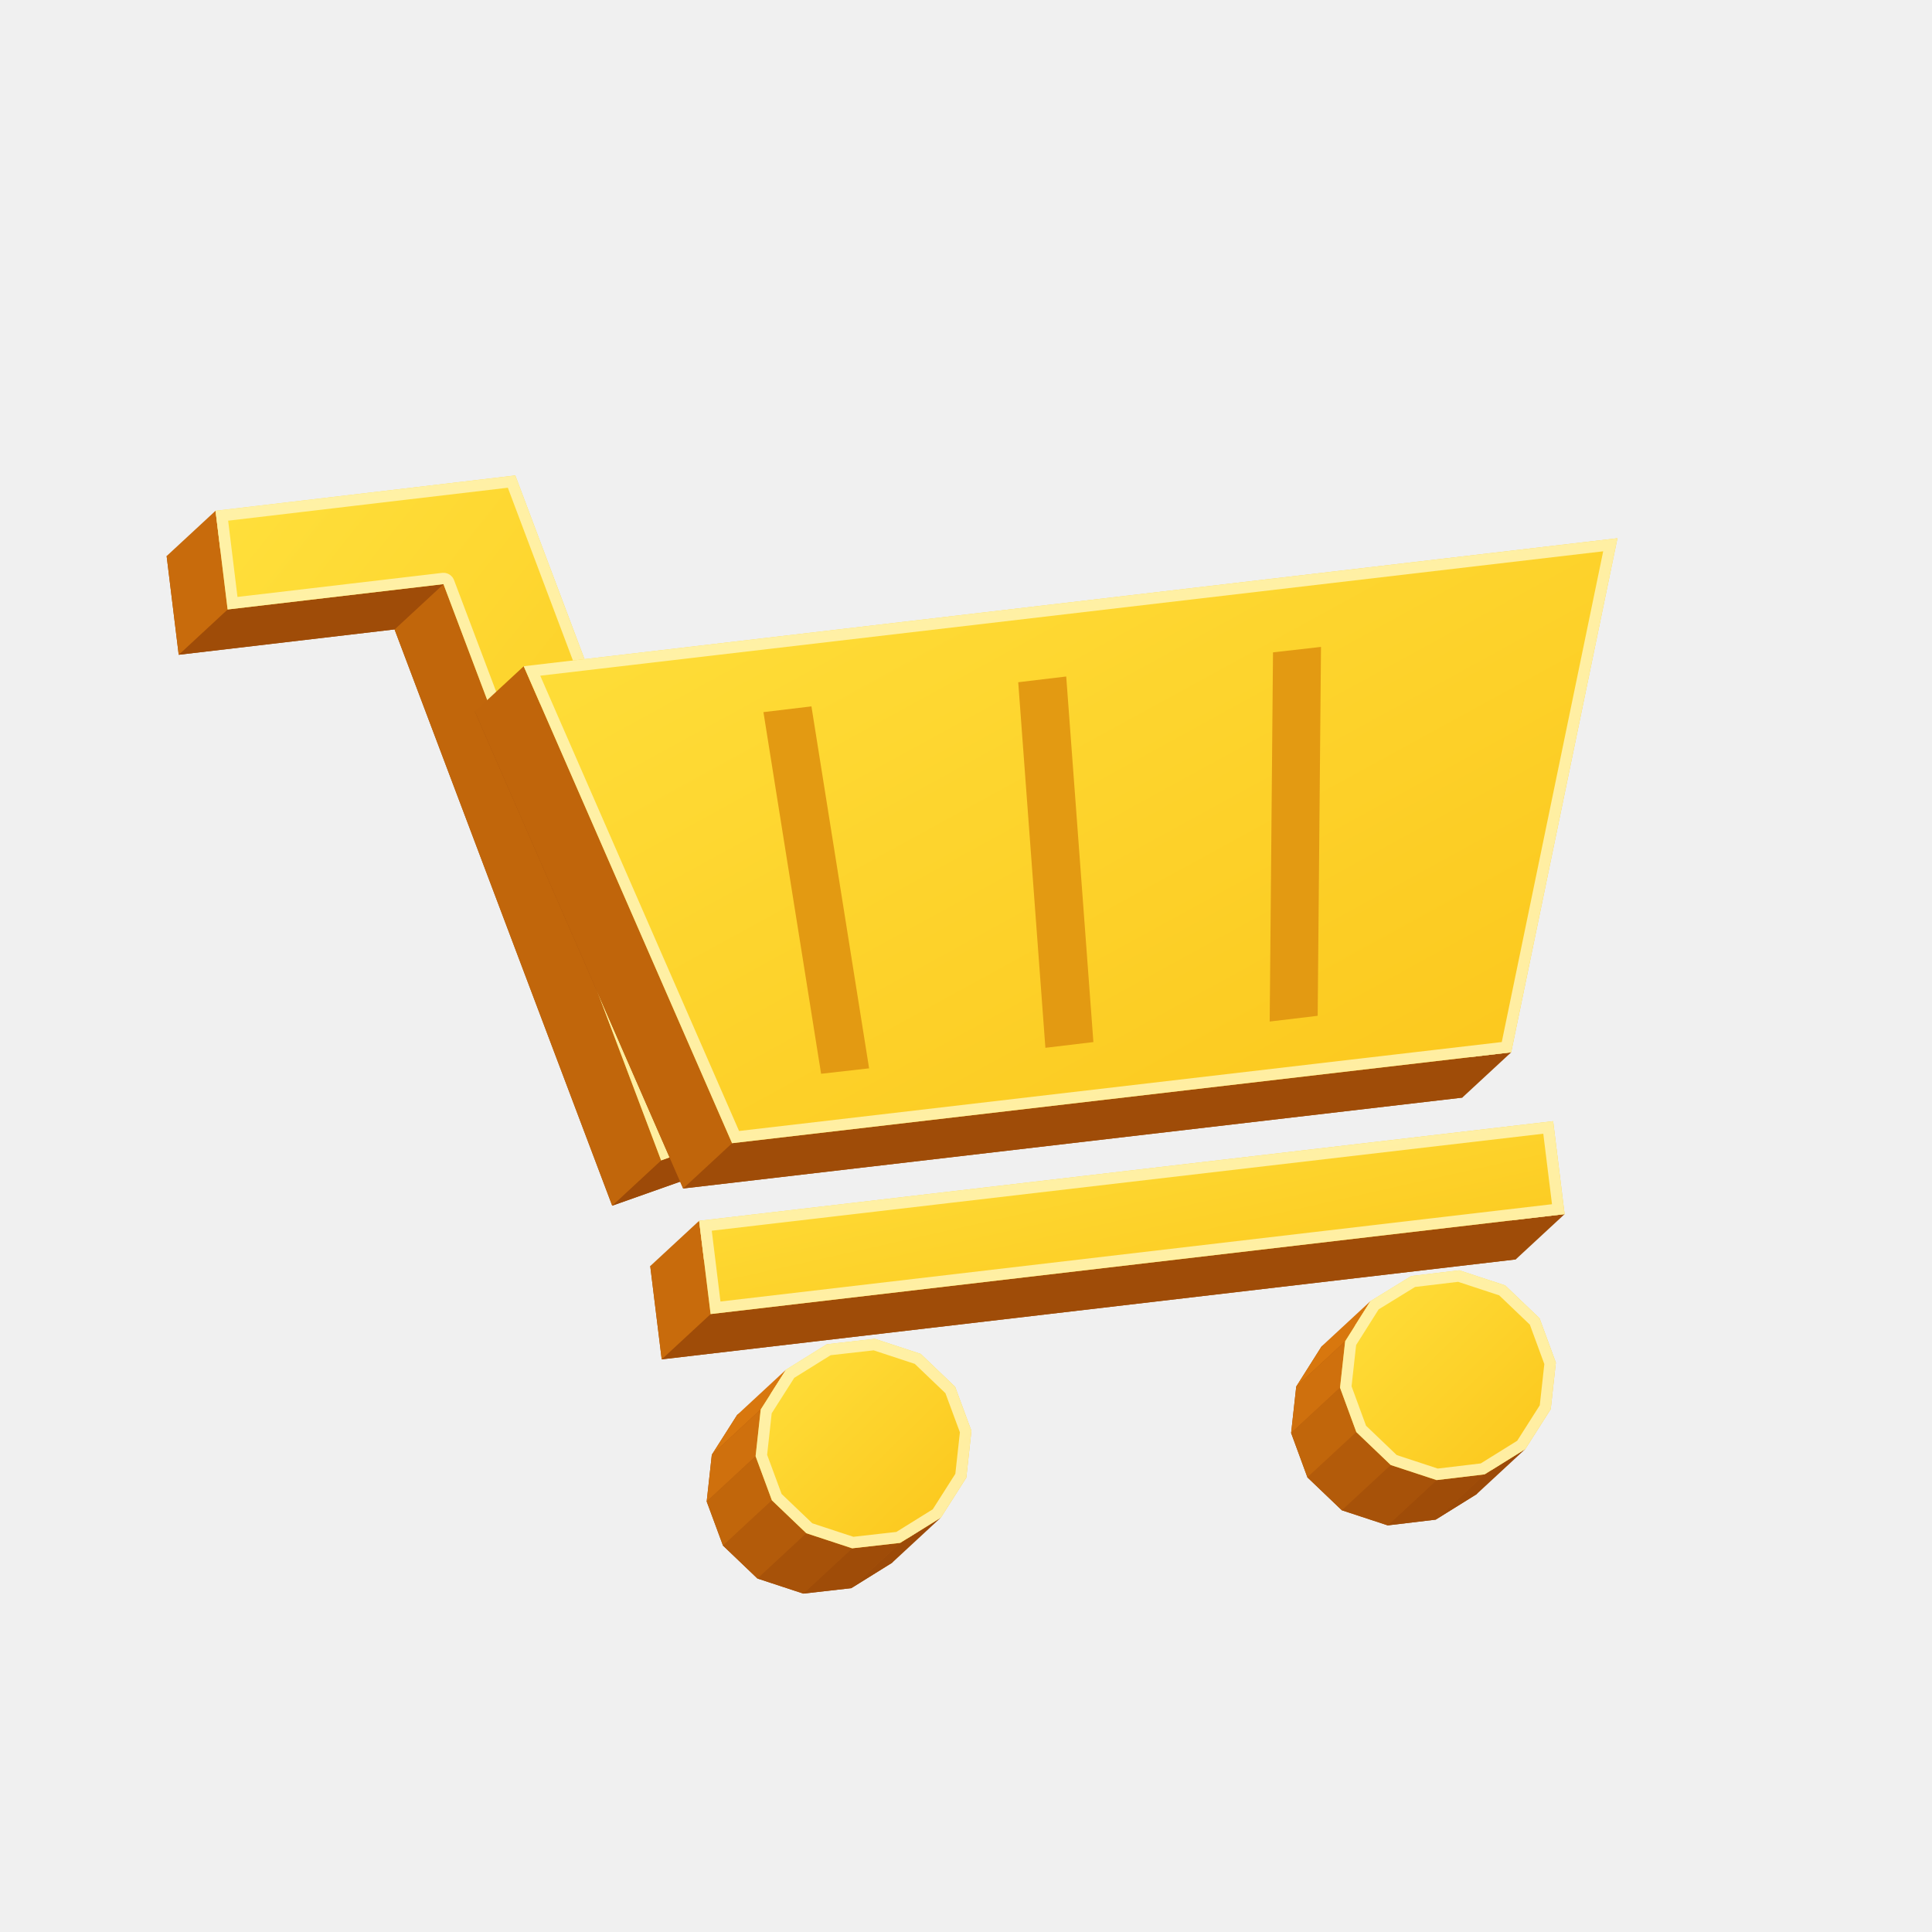
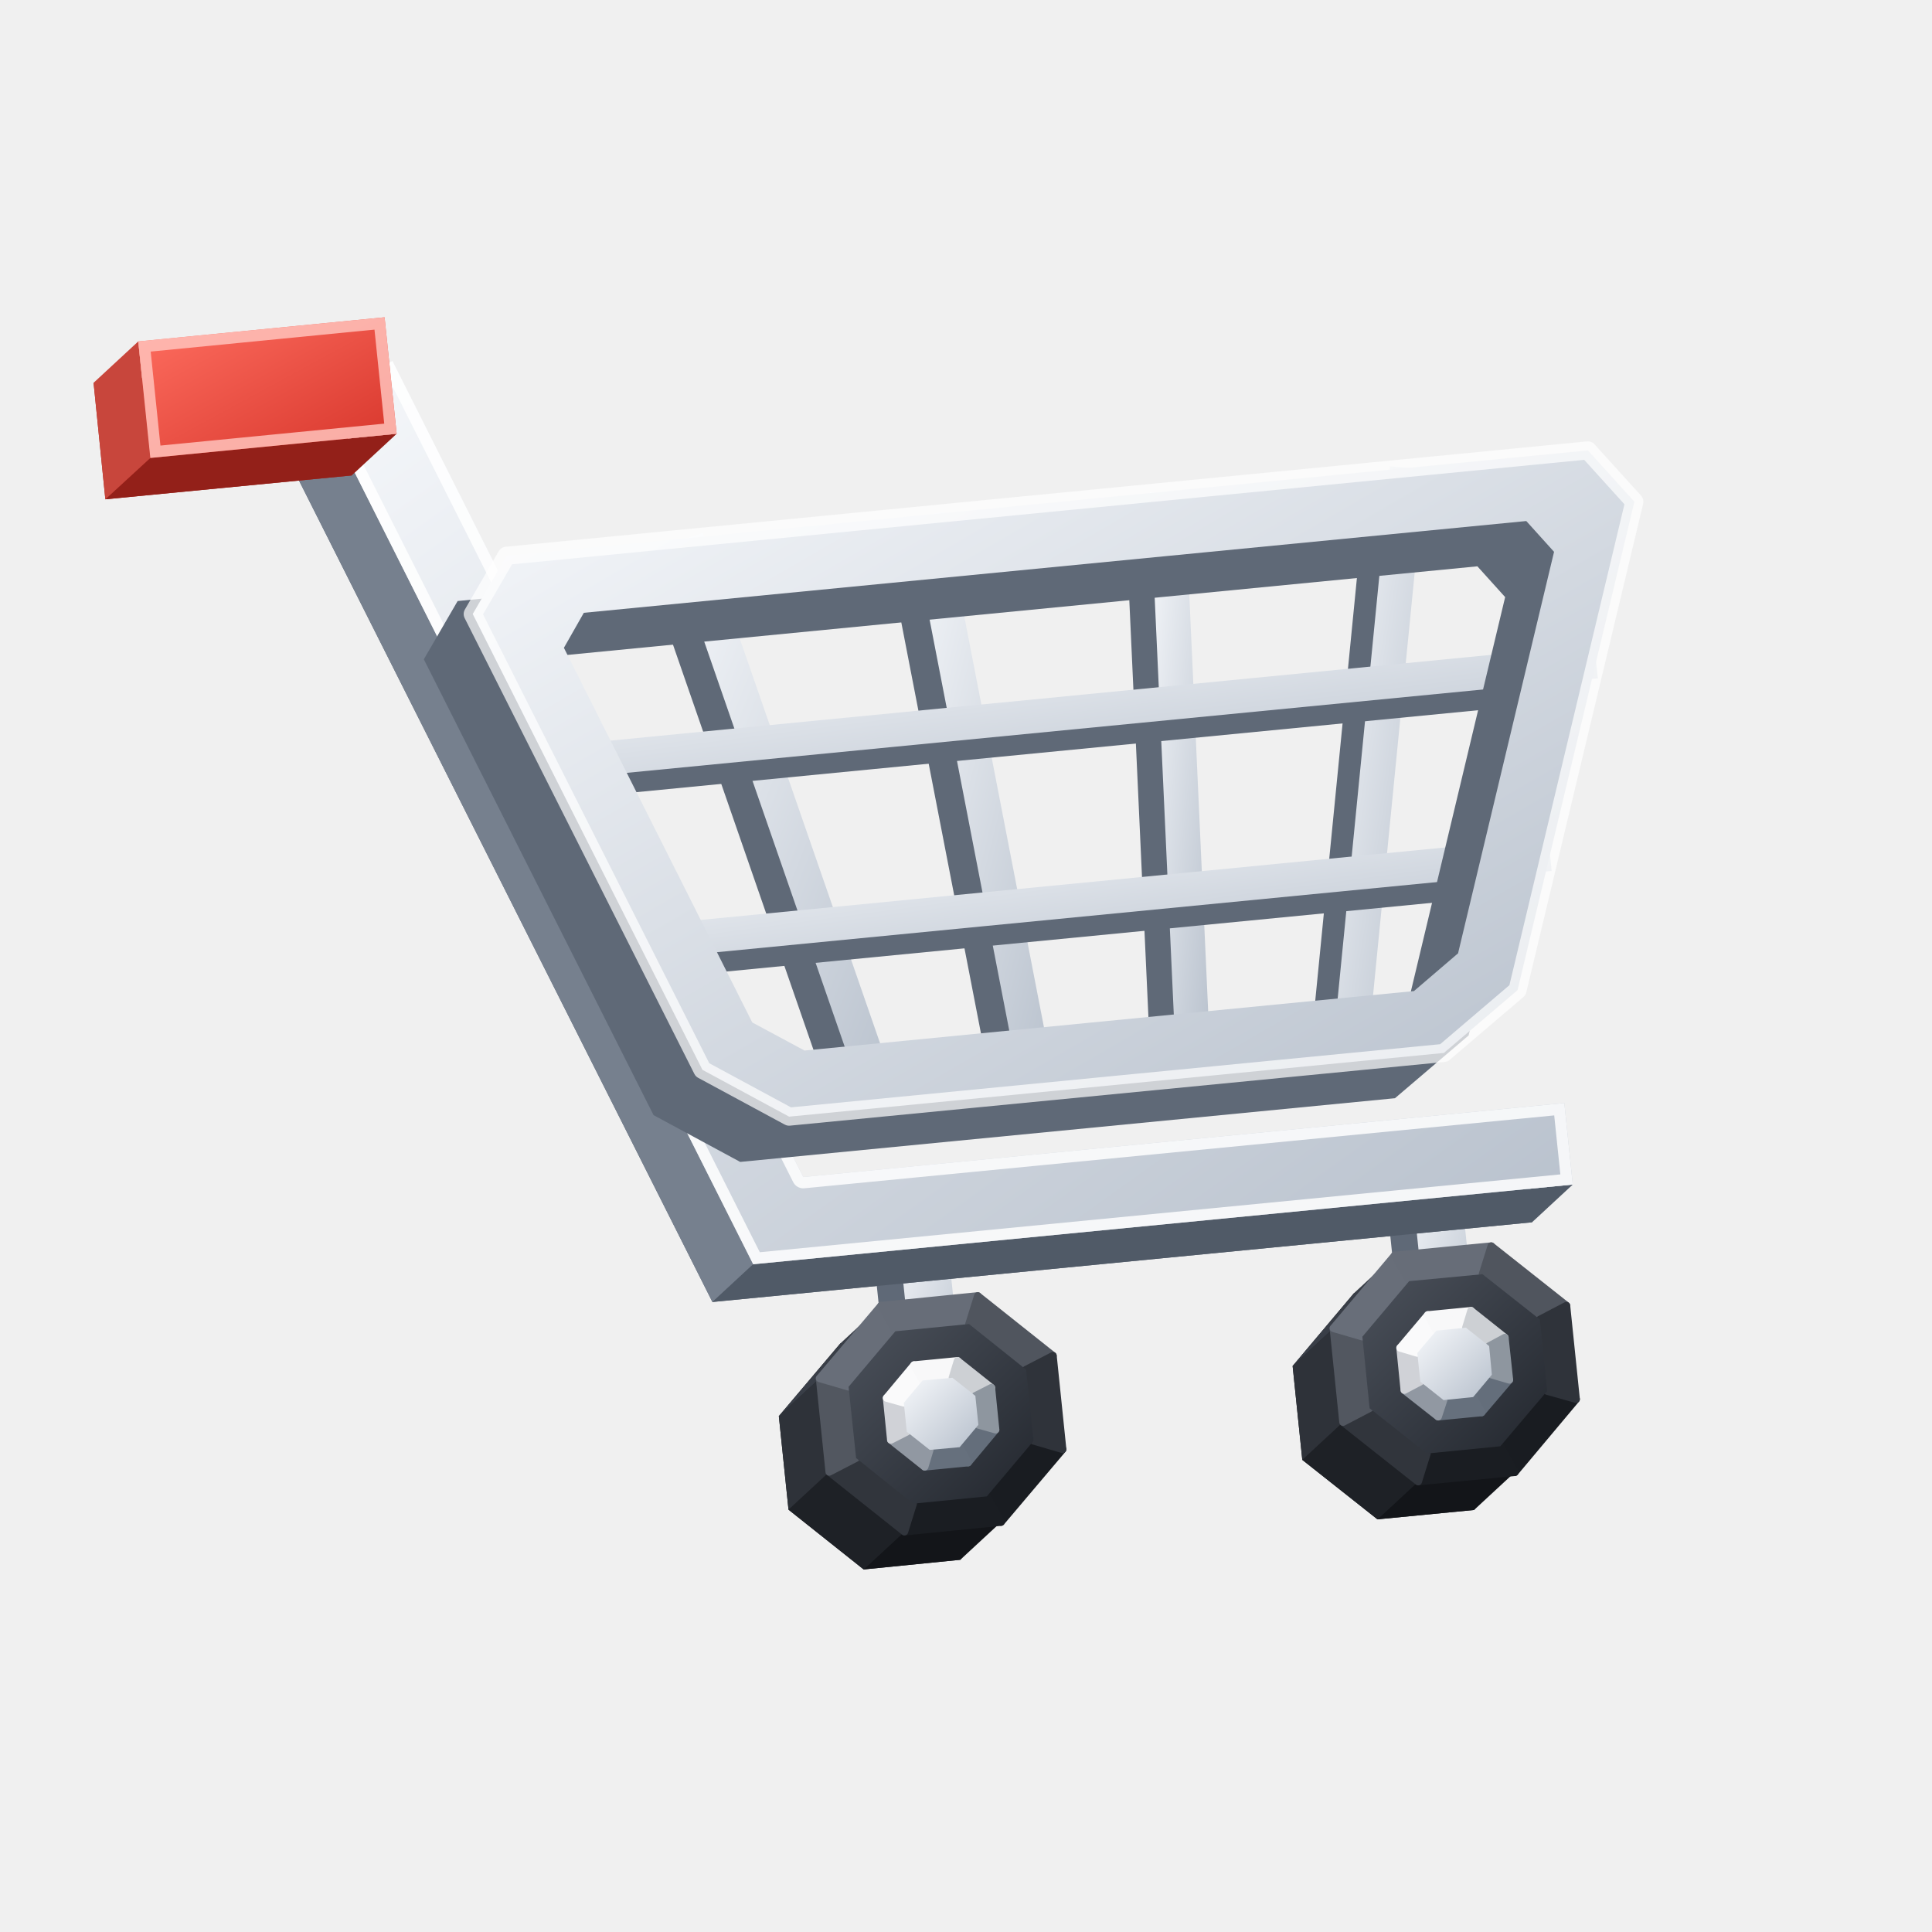
<svg xmlns="http://www.w3.org/2000/svg" viewBox="0 0 64 64" width="64" height="64">
  <defs>
-     <linearGradient id="crtrim" x1="0" y1="0" x2="1" y2="1">
-       <stop offset="0" stop-color="#ffe14a" />
-       <stop offset="1" stop-color="#f7bb12" />
+     <linearGradient id="crtsteel" x1="0" y1="0" x2="1" y2="1">
+       <stop offset="0" stop-color="#f6f8fb" />
+       <stop offset="1" stop-color="#b7c0cc" />
    </linearGradient>
-     <radialGradient id="crtfloor" cx=".38" cy=".3" r=".8">
-       <stop offset="0" stop-color="#fbbf16" />
-       <stop offset="1" stop-color="#f2a00b" />
-     </radialGradient>
-     <linearGradient id="crtw" x1="0" y1="0" x2="1" y2="1">
-       <stop offset="0" stop-color="#ffe03c" />
-       <stop offset="1" stop-color="#fbc51a" />
+     <linearGradient id="crtgrip" x1="0" y1="0" x2="1" y2="1">
+       <stop offset="0" stop-color="#ff6f61" />
+       <stop offset="1" stop-color="#d6342a" />
+     </linearGradient>
+     <linearGradient id="crttire" x1="0" y1="0" x2="1" y2="1">
+       <stop offset="0" stop-color="#4b515b" />
+       <stop offset="1" stop-color="#23272e" />
    </linearGradient>
  </defs>
-   <polygon points="5.52,18.42 15.45,17.25 23.56,38.78 20.28,39.94 13.07,20.85 5.92,21.69" fill="#a9520a" />
-   <polygon points="25.18,37.28 21.9,38.44 20.28,39.94 23.56,38.78" fill="#9d4a08" />
-   <polygon points="21.9,38.44 14.69,19.35 13.07,20.85 20.28,39.94" fill="#c1660b" />
-   <polygon points="14.69,19.35 7.54,20.19 5.92,21.69 13.07,20.85" fill="#9f4c08" />
-   <polygon points="7.54,20.19 7.14,16.92 5.52,18.42 5.92,21.69" fill="#c86b0c" />
-   <polygon points="7.14,16.92 17.07,15.75 25.18,37.28 21.9,38.44 14.69,19.35 7.54,20.19" fill="url(#crtw)" />
-   <clipPath id="crtc0">
-     <polygon points="7.14,16.92 17.07,15.75 25.18,37.28 21.9,38.44 14.69,19.35 7.54,20.19" />
+   <polygon points="28.86,40.81 29.57,47.66 31.16,47.51 30.45,40.66" fill="#5f6977" />
+   <polygon points="29.67,40.06 30.38,46.91 31.97,46.76 31.26,39.91" fill="url(#crtsteel)" />
+   <polygon points="45.87,39.15 46.58,46.01 48.18,45.85 47.47,39" fill="#5f6977" />
+   <polygon points="46.68,38.4 47.39,45.26 48.99,45.1 48.28,38.25" fill="url(#crtsteel)" />
+   <polygon points="9.14,14.4 23.6,43.13 50.75,40.49 50.47,37.79 25.26,40.24 11.65,13.21" fill="#5f6977" />
+   <polygon points="10.49,13.15 24.95,41.88 23.6,43.13 9.14,14.4" fill="#76808e" />
+   <polygon points="24.95,41.88 52.1,39.24 50.75,40.49 23.6,43.13" fill="#505a67" />
+   <polygon points="10.49,13.15 24.95,41.88 52.1,39.24 51.82,36.54 26.61,38.99 13,11.96" fill="url(#crtsteel)" />
+   <clipPath id="crtfc">
+     <polygon points="10.49,13.15 24.95,41.88 52.1,39.24 51.82,36.54 26.61,38.99 13,11.96" />
  </clipPath>
-   <polygon points="7.14,16.92 17.07,15.75 25.18,37.28 21.9,38.44 14.69,19.35 7.54,20.19" fill="none" stroke="#fff4b8" stroke-width=".75" stroke-linejoin="round" opacity=".85" clip-path="url(#crtc0)" />
-   <polygon points="15.73,23.57 51.96,19.33 48.44,36.36 22.63,39.37" fill="#a9520a" />
-   <polygon points="50.06,34.86 24.25,37.87 22.63,39.37 48.44,36.36" fill="#9f4c08" />
-   <polygon points="24.25,37.87 17.35,22.07 15.73,23.57 22.63,39.37" fill="#c0650b" />
-   <polygon points="17.35,22.07 53.58,17.83 50.06,34.86 24.25,37.87" fill="url(#crtw)" />
-   <clipPath id="crtc1">
-     <polygon points="17.35,22.07 53.58,17.83 50.06,34.86 24.25,37.87" />
+   <polygon points="10.49,13.15 24.95,41.88 52.1,39.24 51.82,36.54 26.61,38.99 13,11.96" fill="none" stroke="#ffffff" stroke-width=".75" stroke-linejoin="round" opacity=".85" clip-path="url(#crtfc)" />
+   <polygon points="21.39,18.75 27.93,37.61 29.02,37.26 22.48,18.4" fill="#5f6977" />
+   <polygon points="22.2,18 28.74,36.86 29.83,36.51 23.29,17.65" fill="url(#crtsteel)" />
+   <polygon points="29.33,17.9 33.04,37.04 34.17,36.83 30.46,17.7" fill="#5f6977" />
+   <polygon points="30.14,17.15 33.85,36.29 34.98,36.08 31.27,16.95" fill="url(#crtsteel)" />
+   <polygon points="37.28,17.05 38.17,36.46 39.31,36.41 38.43,17" fill="#5f6977" />
+   <polygon points="38.09,16.3 38.98,35.71 40.12,35.66 39.24,16.25" fill="url(#crtsteel)" />
+   <polygon points="45.24,16.2 43.3,35.88 44.45,35.99 46.39,16.3" fill="#5f6977" />
+   <polygon points="46.05,15.45 44.11,35.13 45.26,35.24 47.2,15.55" fill="url(#crtsteel)" />
+   <polygon points="17.4,26.6 52.12,23.22 52,22.11 17.29,25.49" fill="#5f6977" />
+   <polygon points="18.21,25.85 52.93,22.47 52.81,21.36 18.1,24.74" fill="url(#crtsteel)" />
+   <polygon points="20.4,32.54 50.59,29.6 50.48,28.49 20.28,31.43" fill="#5f6977" />
+   <polygon points="21.21,31.79 51.4,28.85 51.29,27.74 21.09,30.68" fill="url(#crtsteel)" />
+   <path d="M14.04,21.84 L15.16,19.91 L50.98,16.42 L52.52,18.12 L48.65,34.3 L46.21,36.38 L24.52,38.49 L21.65,36.94Z M17.06,22.96 L17.72,21.8 L48.94,18.76 L49.86,19.78 L46.68,33.08 L45.22,34.33 L25.03,36.3 L23.3,35.37Z" fill="#5f6977" fill-rule="evenodd" />
+   <path d="M15.66,20.34 L16.78,18.41 L52.6,14.92 L54.14,16.62 L50.27,32.8 L47.83,34.88 L26.14,36.99 L23.27,35.44Z M18.68,21.46 L19.34,20.3 L50.56,17.26 L51.48,18.28 L48.3,31.58 L46.84,32.83 L26.65,34.8 L24.92,33.87Z" fill="url(#crtsteel)" fill-rule="evenodd" />
+   <polygon points="15.66,20.34 16.78,18.41 52.6,14.92 54.14,16.62 50.27,32.8 47.83,34.88 26.14,36.99 23.27,35.44" fill="none" stroke="#ffffff" stroke-width=".6" stroke-linejoin="round" opacity=".7" />
+   <polygon points="3.49,16.54 11.65,15.75 11.25,11.89 3.1,12.68" fill="#a8261e" />
+   <polygon points="4.98,15.17 13.14,14.37 11.65,15.75 3.49,16.54" fill="#932019" />
+   <polygon points="4.58,11.31 4.98,15.17 3.49,16.54 3.1,12.68" fill="#c8463c" />
+   <polygon points="4.98,15.17 13.14,14.37 12.74,10.51 4.58,11.31" fill="url(#crtgrip)" />
+   <clipPath id="crtgc">
+     <polygon points="4.98,15.17 13.14,14.37 12.74,10.51 4.58,11.31" />
  </clipPath>
-   <polygon points="17.35,22.07 53.58,17.83 50.06,34.86 24.25,37.87" fill="none" stroke="#fff4b8" stroke-width=".75" stroke-linejoin="round" opacity=".85" clip-path="url(#crtc1)" />
-   <polygon points="21.54,41.94 49.83,38.64 50.21,41.72 21.92,45.03" fill="#a9520a" />
-   <polygon points="51.83,40.22 23.54,43.53 21.92,45.03 50.21,41.72" fill="#9f4c08" />
-   <polygon points="23.54,43.53 23.16,40.44 21.54,41.94 21.92,45.03" fill="#c86b0c" />
-   <polygon points="23.16,40.44 51.45,37.14 51.83,40.22 23.54,43.53" fill="url(#crtw)" />
-   <clipPath id="crtc2">
-     <polygon points="23.16,40.44 51.45,37.14 51.83,40.22 23.54,43.53" />
-   </clipPath>
-   <polygon points="23.16,40.44 51.45,37.14 51.83,40.22 23.54,43.53" fill="none" stroke="#fff4b8" stroke-width=".75" stroke-linejoin="round" opacity=".85" clip-path="url(#crtc2)" />
-   <polygon points="30.56,48.9 30.39,50.45 29.55,51.77 28.2,52.61 26.61,52.79 25.09,52.29 23.95,51.2 23.41,49.74 23.58,48.19 24.42,46.87 25.77,46.03 27.36,45.85 28.88,46.35 30.02,47.44" fill="#a9520a" />
-   <polygon points="31.17,50.27 29.82,51.11 28.2,52.61 29.55,51.77" fill="#9c4a08" />
-   <polygon points="29.82,51.11 28.23,51.29 26.61,52.79 28.2,52.61" fill="#9f4c08" />
-   <polygon points="28.23,51.29 26.71,50.79 25.09,52.29 26.61,52.79" fill="#a75209" />
-   <polygon points="26.71,50.79 25.57,49.7 23.95,51.2 25.09,52.29" fill="#b35b0a" />
-   <polygon points="25.57,49.7 25.03,48.24 23.41,49.74 23.95,51.2" fill="#c1660b" />
-   <polygon points="25.03,48.24 25.2,46.69 23.58,48.19 23.41,49.74" fill="#cf700d" />
-   <polygon points="25.2,46.69 26.04,45.37 24.42,46.87 23.58,48.19" fill="#d8770e" />
-   <polygon points="32.18,47.4 32.01,48.95 31.17,50.27 29.82,51.11 28.23,51.29 26.71,50.79 25.57,49.7 25.03,48.24 25.2,46.69 26.04,45.37 27.39,44.53 28.98,44.35 30.5,44.85 31.64,45.94" fill="url(#crtw)" />
-   <clipPath id="crtc3">
-     <polygon points="32.18,47.4 32.01,48.95 31.17,50.27 29.82,51.11 28.23,51.29 26.71,50.79 25.57,49.7 25.03,48.24 25.2,46.69 26.04,45.37 27.39,44.53 28.98,44.35 30.5,44.85 31.64,45.94" />
-   </clipPath>
-   <polygon points="32.18,47.4 32.01,48.95 31.17,50.27 29.82,51.11 28.23,51.29 26.71,50.79 25.57,49.7 25.03,48.24 25.2,46.69 26.04,45.37 27.39,44.53 28.98,44.35 30.5,44.85 31.64,45.94" fill="none" stroke="#fff4b8" stroke-width=".75" stroke-linejoin="round" opacity=".85" clip-path="url(#crtc3)" />
-   <polygon points="49.92,46.64 49.75,48.18 48.91,49.5 47.56,50.34 45.97,50.53 44.45,50.03 43.31,48.94 42.77,47.47 42.94,45.93 43.78,44.6 45.13,43.77 46.72,43.58 48.24,44.08 49.38,45.17" fill="#a9520a" />
-   <polygon points="50.53,48 49.18,48.84 47.56,50.34 48.91,49.5" fill="#9c4a08" />
-   <polygon points="49.18,48.84 47.59,49.03 45.97,50.53 47.56,50.34" fill="#9f4c08" />
-   <polygon points="47.59,49.03 46.07,48.53 44.45,50.03 45.97,50.53" fill="#a75209" />
-   <polygon points="46.07,48.53 44.93,47.44 43.31,48.94 44.45,50.03" fill="#b35b0a" />
-   <polygon points="44.93,47.44 44.39,45.97 42.77,47.47 43.31,48.94" fill="#c1660b" />
-   <polygon points="44.39,45.97 44.56,44.43 42.94,45.93 42.77,47.47" fill="#cf700d" />
-   <polygon points="44.56,44.43 45.4,43.1 43.78,44.6 42.94,45.93" fill="#d8770e" />
-   <polygon points="51.54,45.14 51.37,46.68 50.53,48 49.18,48.84 47.59,49.03 46.07,48.53 44.93,47.44 44.39,45.97 44.56,44.43 45.4,43.1 46.75,42.27 48.34,42.08 49.86,42.58 51,43.67" fill="url(#crtw)" />
-   <clipPath id="crtc4">
-     <polygon points="51.54,45.14 51.37,46.68 50.53,48 49.18,48.84 47.59,49.03 46.07,48.53 44.93,47.44 44.39,45.97 44.56,44.43 45.4,43.1 46.75,42.27 48.34,42.08 49.86,42.58 51,43.67" />
-   </clipPath>
-   <polygon points="51.54,45.14 51.37,46.68 50.53,48 49.18,48.84 47.59,49.03 46.07,48.53 44.93,47.44 44.39,45.97 44.56,44.43 45.4,43.1 46.75,42.27 48.34,42.08 49.86,42.58 51,43.67" fill="none" stroke="#fff4b8" stroke-width=".75" stroke-linejoin="round" opacity=".85" clip-path="url(#crtc4)" />
-   <polygon points="25.29,23.59 26.88,23.4 28.79,35.39 27.2,35.57" fill="#e39a12" />
-   <polygon points="33.73,22.6 35.32,22.41 36.22,34.52 34.63,34.71" fill="#e39a12" />
-   <polygon points="42.17,21.61 43.76,21.43 43.65,33.65 42.06,33.84" fill="#e39a12" />
+   <polygon points="4.98,15.17 13.14,14.37 12.74,10.51 4.58,11.31" fill="none" stroke="#ffc2bb" stroke-width=".75" stroke-linejoin="round" opacity=".85" clip-path="url(#crtgc)" />
+   <polygon points="33.85,49.26 31.81,51.67 28.61,51.99 26.12,50.01 25.8,46.91 27.84,44.5 31.04,44.18 33.53,46.16" fill="#1a1d22" />
+   <polygon points="33.16,50.42 29.96,50.74 28.61,51.99 31.81,51.67" fill="#131519" />
+   <polygon points="29.96,50.74 27.47,48.76 26.12,50.01 28.61,51.99" fill="#1e2126" />
+   <polygon points="27.47,48.76 27.15,45.66 25.8,46.91 26.12,50.01" fill="#2e3239" />
+   <polygon points="27.15,45.66 29.19,43.25 27.84,44.5 25.8,46.91" fill="#393e47" />
+   <polygon points="35.2,48.01 33.16,50.42 32.69,49.57 34.24,47.73" fill="#191c21" stroke="#191c21" stroke-width=".25" stroke-linejoin="round" />
+   <polygon points="33.16,50.42 29.96,50.74 30.25,49.81 32.69,49.57" fill="#1a1d22" stroke="#1a1d22" stroke-width=".25" stroke-linejoin="round" />
+   <polygon points="29.96,50.74 27.47,48.76 28.36,48.3 30.25,49.81" fill="#31353c" stroke="#31353c" stroke-width=".25" stroke-linejoin="round" />
+   <polygon points="27.47,48.76 27.15,45.66 28.11,45.94 28.36,48.3" fill="#525760" stroke="#525760" stroke-width=".25" stroke-linejoin="round" />
+   <polygon points="27.15,45.66 29.19,43.25 29.66,44.1 28.11,45.94" fill="#686e79" stroke="#686e79" stroke-width=".25" stroke-linejoin="round" />
+   <polygon points="29.19,43.25 32.39,42.93 32.1,43.86 29.66,44.1" fill="#676d78" stroke="#676d78" stroke-width=".25" stroke-linejoin="round" />
+   <polygon points="32.39,42.93 34.88,44.91 33.99,45.37 32.1,43.86" fill="#50555e" stroke="#50555e" stroke-width=".25" stroke-linejoin="round" />
+   <polygon points="34.88,44.91 35.2,48.01 34.24,47.73 33.99,45.37" fill="#2f333a" stroke="#2f333a" stroke-width=".25" stroke-linejoin="round" />
+   <polygon points="34.24,47.73 32.69,49.57 30.25,49.81 28.36,48.3 28.11,45.94 29.66,44.1 32.1,43.86 33.99,45.37" fill="url(#crttire)" />
+   <polygon points="32.98,47.36 32.07,48.45 31.79,47.94 32.41,47.2" fill="#646e7b" stroke="#646e7b" stroke-width=".25" stroke-linejoin="round" />
+   <polygon points="32.07,48.45 30.63,48.59 30.8,48.03 31.79,47.94" fill="#66707d" stroke="#66707d" stroke-width=".25" stroke-linejoin="round" />
+   <polygon points="30.63,48.59 29.51,47.7 30.04,47.43 30.8,48.03" fill="#9198a2" stroke="#9198a2" stroke-width=".25" stroke-linejoin="round" />
+   <polygon points="29.51,47.7 29.37,46.31 29.94,46.47 30.04,47.43" fill="#d0d2d7" stroke="#d0d2d7" stroke-width=".25" stroke-linejoin="round" />
+   <polygon points="29.37,46.31 30.28,45.22 30.56,45.73 29.94,46.47" fill="#fafafb" stroke="#fafafb" stroke-width=".25" stroke-linejoin="round" />
+   <polygon points="30.28,45.22 31.72,45.08 31.55,45.64 30.56,45.73" fill="#f8f8f9" stroke="#f8f8f9" stroke-width=".25" stroke-linejoin="round" />
+   <polygon points="31.72,45.08 32.84,45.97 32.31,46.24 31.55,45.64" fill="#cdd0d4" stroke="#cdd0d4" stroke-width=".25" stroke-linejoin="round" />
+   <polygon points="32.84,45.97 32.98,47.36 32.41,47.2 32.31,46.24" fill="#8e969f" stroke="#8e969f" stroke-width=".25" stroke-linejoin="round" />
+   <polygon points="32.41,47.2 31.79,47.94 30.8,48.03 30.04,47.43 29.94,46.47 30.56,45.73 31.55,45.64 32.31,46.24" fill="url(#crtsteel)" />
+   <polygon points="50.86,47.6 48.83,50.02 45.63,50.33 43.14,48.36 42.82,45.25 44.85,42.84 48.05,42.53 50.54,44.5" fill="#1a1d22" />
+   <polygon points="50.18,48.77 46.98,49.08 45.63,50.33 48.83,50.02" fill="#131519" />
+   <polygon points="46.98,49.08 44.49,47.11 43.14,48.36 45.63,50.33" fill="#1e2126" />
+   <polygon points="44.49,47.11 44.17,44 42.82,45.25 43.14,48.36" fill="#2e3239" />
+   <polygon points="44.17,44 46.2,41.59 44.85,42.84 42.82,45.25" fill="#393e47" />
+   <polygon points="52.21,46.35 50.18,48.77 49.7,47.91 51.25,46.08" fill="#191c21" stroke="#191c21" stroke-width=".25" stroke-linejoin="round" />
+   <polygon points="50.18,48.77 46.98,49.08 47.27,48.15 49.7,47.91" fill="#1a1d22" stroke="#1a1d22" stroke-width=".25" stroke-linejoin="round" />
+   <polygon points="46.98,49.08 44.49,47.11 45.37,46.65 47.27,48.15" fill="#31353c" stroke="#31353c" stroke-width=".25" stroke-linejoin="round" />
+   <polygon points="44.49,47.11 44.17,44 45.13,44.28 45.37,46.65" fill="#525760" stroke="#525760" stroke-width=".25" stroke-linejoin="round" />
+   <polygon points="44.17,44 46.2,41.59 46.68,42.44 45.13,44.28" fill="#686e79" stroke="#686e79" stroke-width=".25" stroke-linejoin="round" />
+   <polygon points="46.2,41.59 49.4,41.28 49.11,42.21 46.68,42.44" fill="#676d78" stroke="#676d78" stroke-width=".25" stroke-linejoin="round" />
+   <polygon points="49.4,41.28 51.89,43.25 51.01,43.71 49.11,42.21" fill="#50555e" stroke="#50555e" stroke-width=".25" stroke-linejoin="round" />
+   <polygon points="51.89,43.25 52.21,46.35 51.25,46.08 51.01,43.71" fill="#2f333a" stroke="#2f333a" stroke-width=".25" stroke-linejoin="round" />
+   <polygon points="51.25,46.08 49.7,47.91 47.27,48.15 45.37,46.65 45.13,44.28 46.68,42.44 49.11,42.21 51.01,43.71" fill="url(#crttire)" />
+   <polygon points="50,45.71 49.08,46.79 48.8,46.28 49.42,45.54" fill="#646e7b" stroke="#646e7b" stroke-width=".25" stroke-linejoin="round" />
+   <polygon points="49.08,46.79 47.64,46.93 47.82,46.38 48.8,46.28" fill="#66707d" stroke="#66707d" stroke-width=".25" stroke-linejoin="round" />
+   <polygon points="47.64,46.93 46.52,46.05 47.05,45.77 47.82,46.38" fill="#9198a2" stroke="#9198a2" stroke-width=".25" stroke-linejoin="round" />
+   <polygon points="46.52,46.05 46.38,44.65 46.95,44.82 47.05,45.77" fill="#d0d2d7" stroke="#d0d2d7" stroke-width=".25" stroke-linejoin="round" />
+   <polygon points="46.38,44.65 47.3,43.56 47.58,44.08 46.95,44.82" fill="#fafafb" stroke="#fafafb" stroke-width=".25" stroke-linejoin="round" />
+   <polygon points="47.3,43.56 48.73,43.42 48.56,43.98 47.58,44.08" fill="#f8f8f9" stroke="#f8f8f9" stroke-width=".25" stroke-linejoin="round" />
+   <polygon points="48.73,43.42 49.85,44.31 49.33,44.59 48.56,43.98" fill="#cdd0d4" stroke="#cdd0d4" stroke-width=".25" stroke-linejoin="round" />
+   <polygon points="49.85,44.31 50,45.71 49.42,45.54 49.33,44.59" fill="#8e969f" stroke="#8e969f" stroke-width=".25" stroke-linejoin="round" />
+   <polygon points="49.42,45.54 48.8,46.28 47.82,46.38 47.05,45.77 46.95,44.82 47.58,44.08 48.56,43.98 49.33,44.59" fill="url(#crtsteel)" />
</svg>
